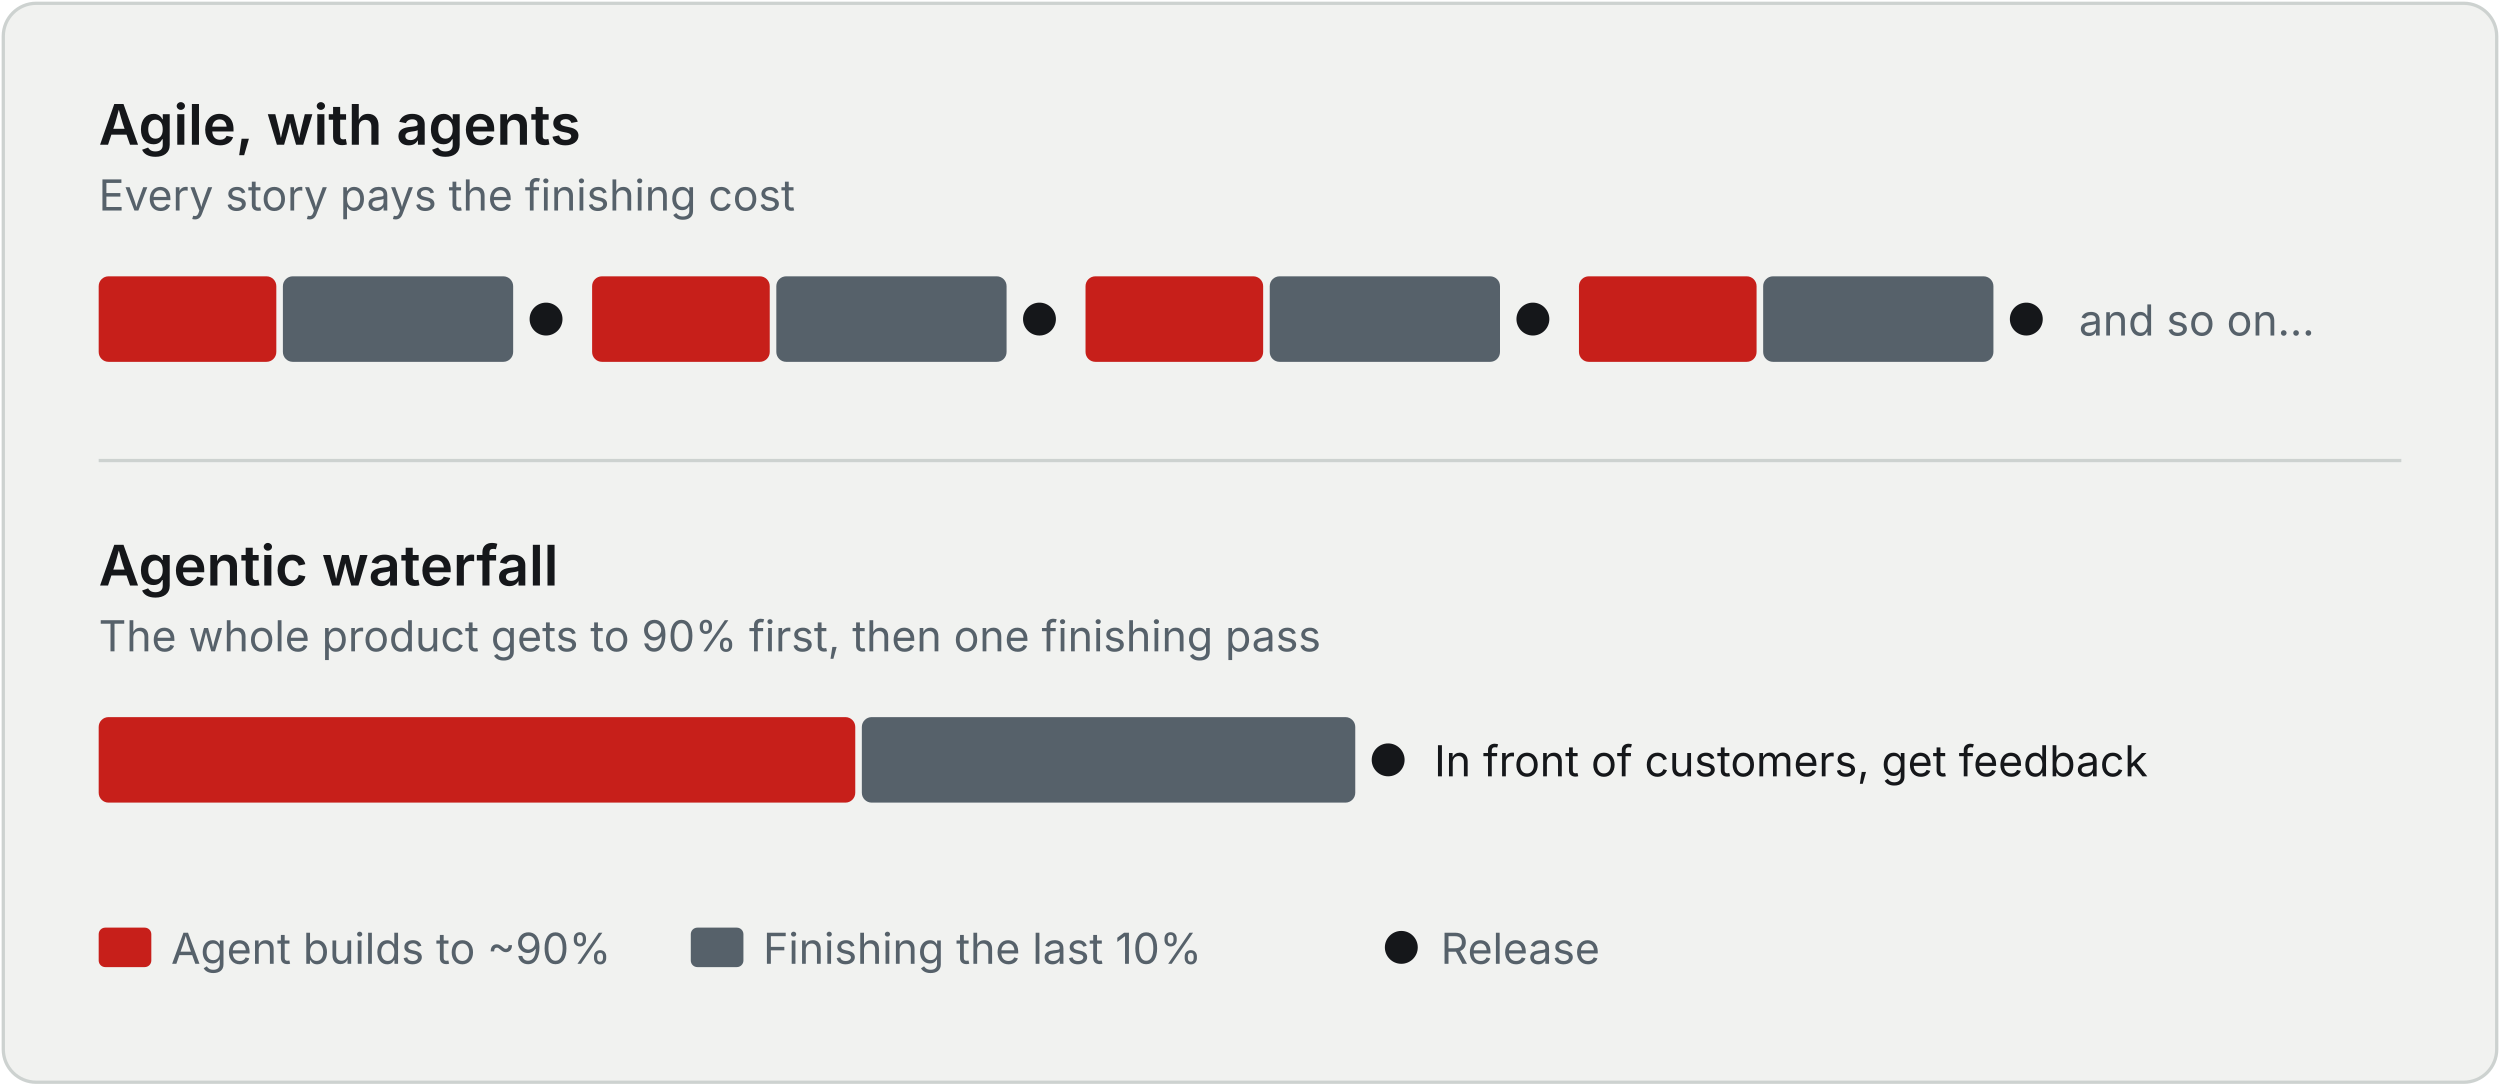
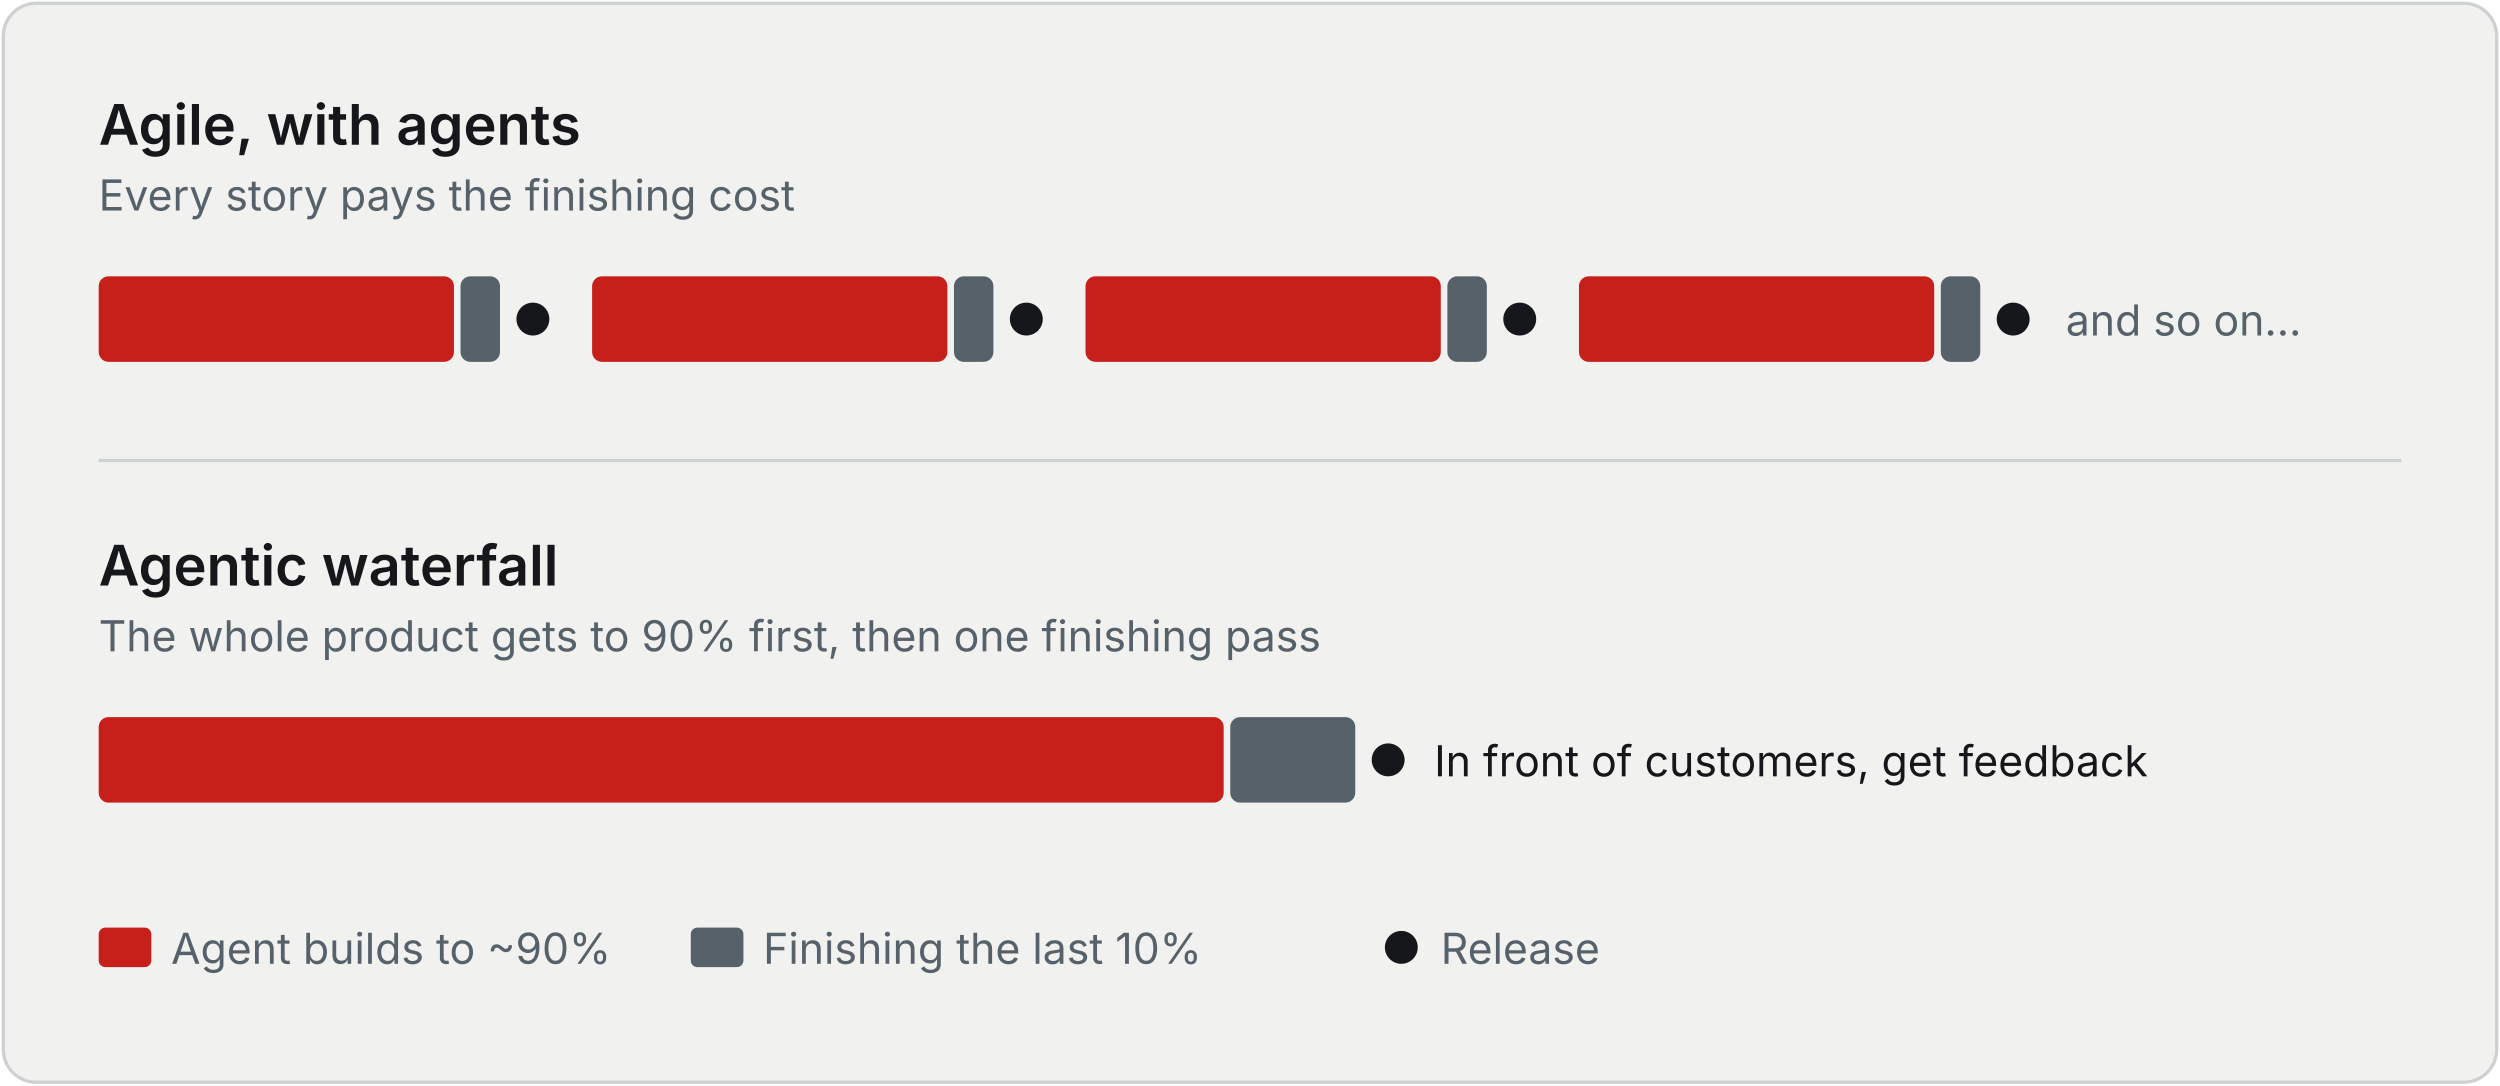
<svg xmlns="http://www.w3.org/2000/svg" viewBox="0 0 760 330" role="img" aria-labelledby="t d">
  <style>
    .bg { fill: #f1f2f0; stroke: #cdd2d0; }
    .ink { fill: #15171a; }
    .muted { fill: #56616a; }
    .build { fill: #c71f1a; }
    .finish { fill: #56616a; }
    .ship { fill: #15171a; }
    .line { stroke: #cdd2d0; }
    text { font-family: 'Hanken Grotesk', system-ui, -apple-system, 'Segoe UI', sans-serif; }
    .h { font-size: 17px; font-weight: 600; }
    .s { font-size: 13px; }
    @media (prefers-color-scheme: dark) {
      .bg { fill: #161d20; stroke: #263034; }
      .ink { fill: #e8ebe9; }
      .muted { fill: #8e9aa2; }
      .build { fill: #ff5a4f; }
      .finish { fill: #8e9aa2; }
      .ship { fill: #e8ebe9; }
      .line { stroke: #263034; }
    }
  </style>
  <rect class="bg" x="1" y="1" width="758" height="328" rx="10" />
  <text class="ink h" x="30" y="44">Agile, with agents</text>
  <text class="muted s" x="30" y="64">Every story pays the finishing cost</text>
  <g>
-     <rect class="build" x="30" y="84" width="54" height="26" rx="3" />
-     <rect class="finish" x="86" y="84" width="70" height="26" rx="3" />
-     <circle class="ship" cx="166" cy="97" r="5" />
-     <rect class="build" x="180" y="84" width="54" height="26" rx="3" />
-     <rect class="finish" x="236" y="84" width="70" height="26" rx="3" />
-     <circle class="ship" cx="316" cy="97" r="5" />
-     <rect class="build" x="330" y="84" width="54" height="26" rx="3" />
-     <rect class="finish" x="386" y="84" width="70" height="26" rx="3" />
-     <circle class="ship" cx="466" cy="97" r="5" />
-     <rect class="build" x="480" y="84" width="54" height="26" rx="3" />
-     <rect class="finish" x="536" y="84" width="70" height="26" rx="3" />
-     <circle class="ship" cx="616" cy="97" r="5" />
-     <text class="muted s" x="632" y="102">and so on...</text>
+     <rect class="build" x="30" y="84" width="108" height="26" rx="3" />
+     <rect class="finish" x="140" y="84" width="12" height="26" rx="3" />
+     <circle class="ship" cx="162" cy="97" r="5" />
+     <rect class="build" x="180" y="84" width="108" height="26" rx="3" />
+     <rect class="finish" x="290" y="84" width="12" height="26" rx="3" />
+     <circle class="ship" cx="312" cy="97" r="5" />
+     <rect class="build" x="330" y="84" width="108" height="26" rx="3" />
+     <rect class="finish" x="440" y="84" width="12" height="26" rx="3" />
+     <circle class="ship" cx="462" cy="97" r="5" />
+     <rect class="build" x="480" y="84" width="108" height="26" rx="3" />
+     <rect class="finish" x="590" y="84" width="12" height="26" rx="3" />
+     <circle class="ship" cx="612" cy="97" r="5" />
+     <text class="muted s" x="628" y="102">and so on...</text>
  </g>
  <line class="line" x1="30" y1="140" x2="730" y2="140" stroke-width="1" />
  <text class="ink h" x="30" y="178">Agentic waterfall</text>
  <text class="muted s" x="30" y="198">The whole product gets to 90% first, then one finishing pass</text>
  <g>
-     <rect class="build" x="30" y="218" width="230" height="26" rx="3" />
-     <rect class="finish" x="262" y="218" width="150" height="26" rx="3" />
+     <rect class="build" x="30" y="218" width="342" height="26" rx="3" />
+     <rect class="finish" x="374" y="218" width="38" height="26" rx="3" />
    <circle class="ship" cx="422" cy="231" r="5" />
    <text class="ink s" x="436" y="236">In front of customers, get feedback</text>
  </g>
  <g>
    <rect class="build" x="30" y="282" width="16" height="12" rx="2" />
    <text class="muted s" x="52" y="293">Agent builds to ~90%</text>
    <rect class="finish" x="210" y="282" width="16" height="12" rx="2" />
    <text class="muted s" x="232" y="293">Finishing the last 10%</text>
    <circle class="ship" cx="426" cy="288" r="5" />
    <text class="muted s" x="438" y="293">Release</text>
  </g>
</svg>
